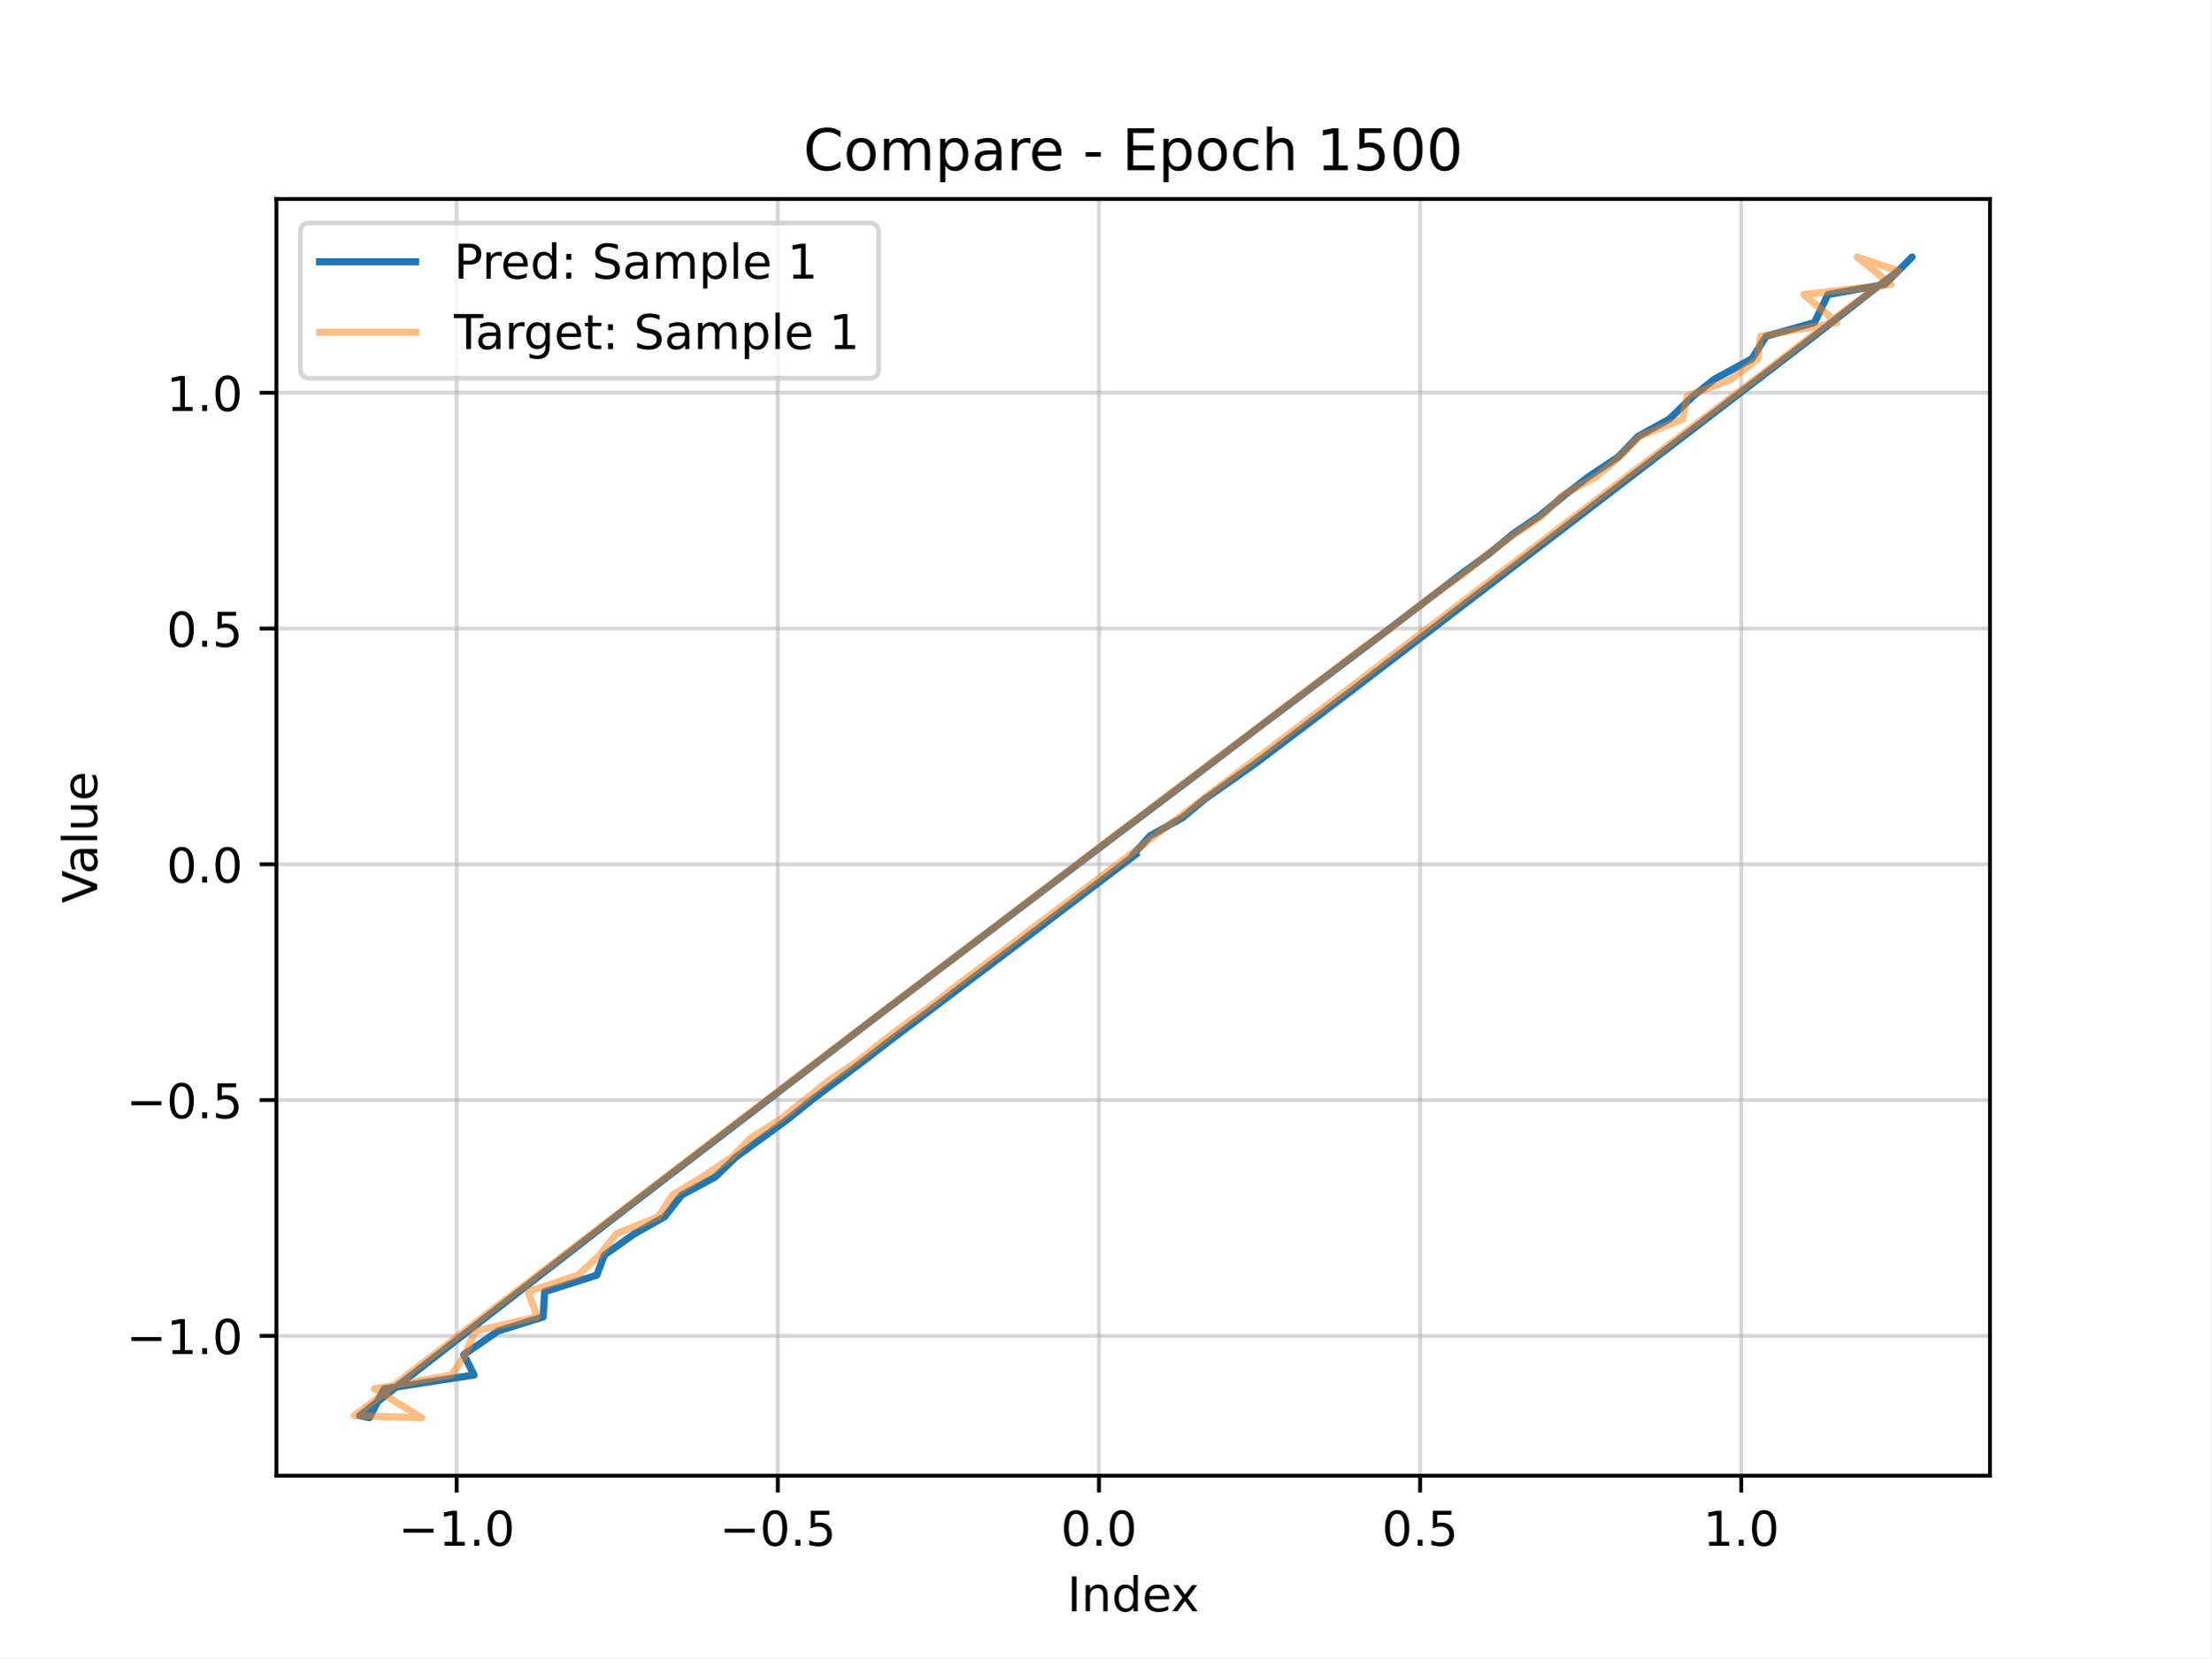
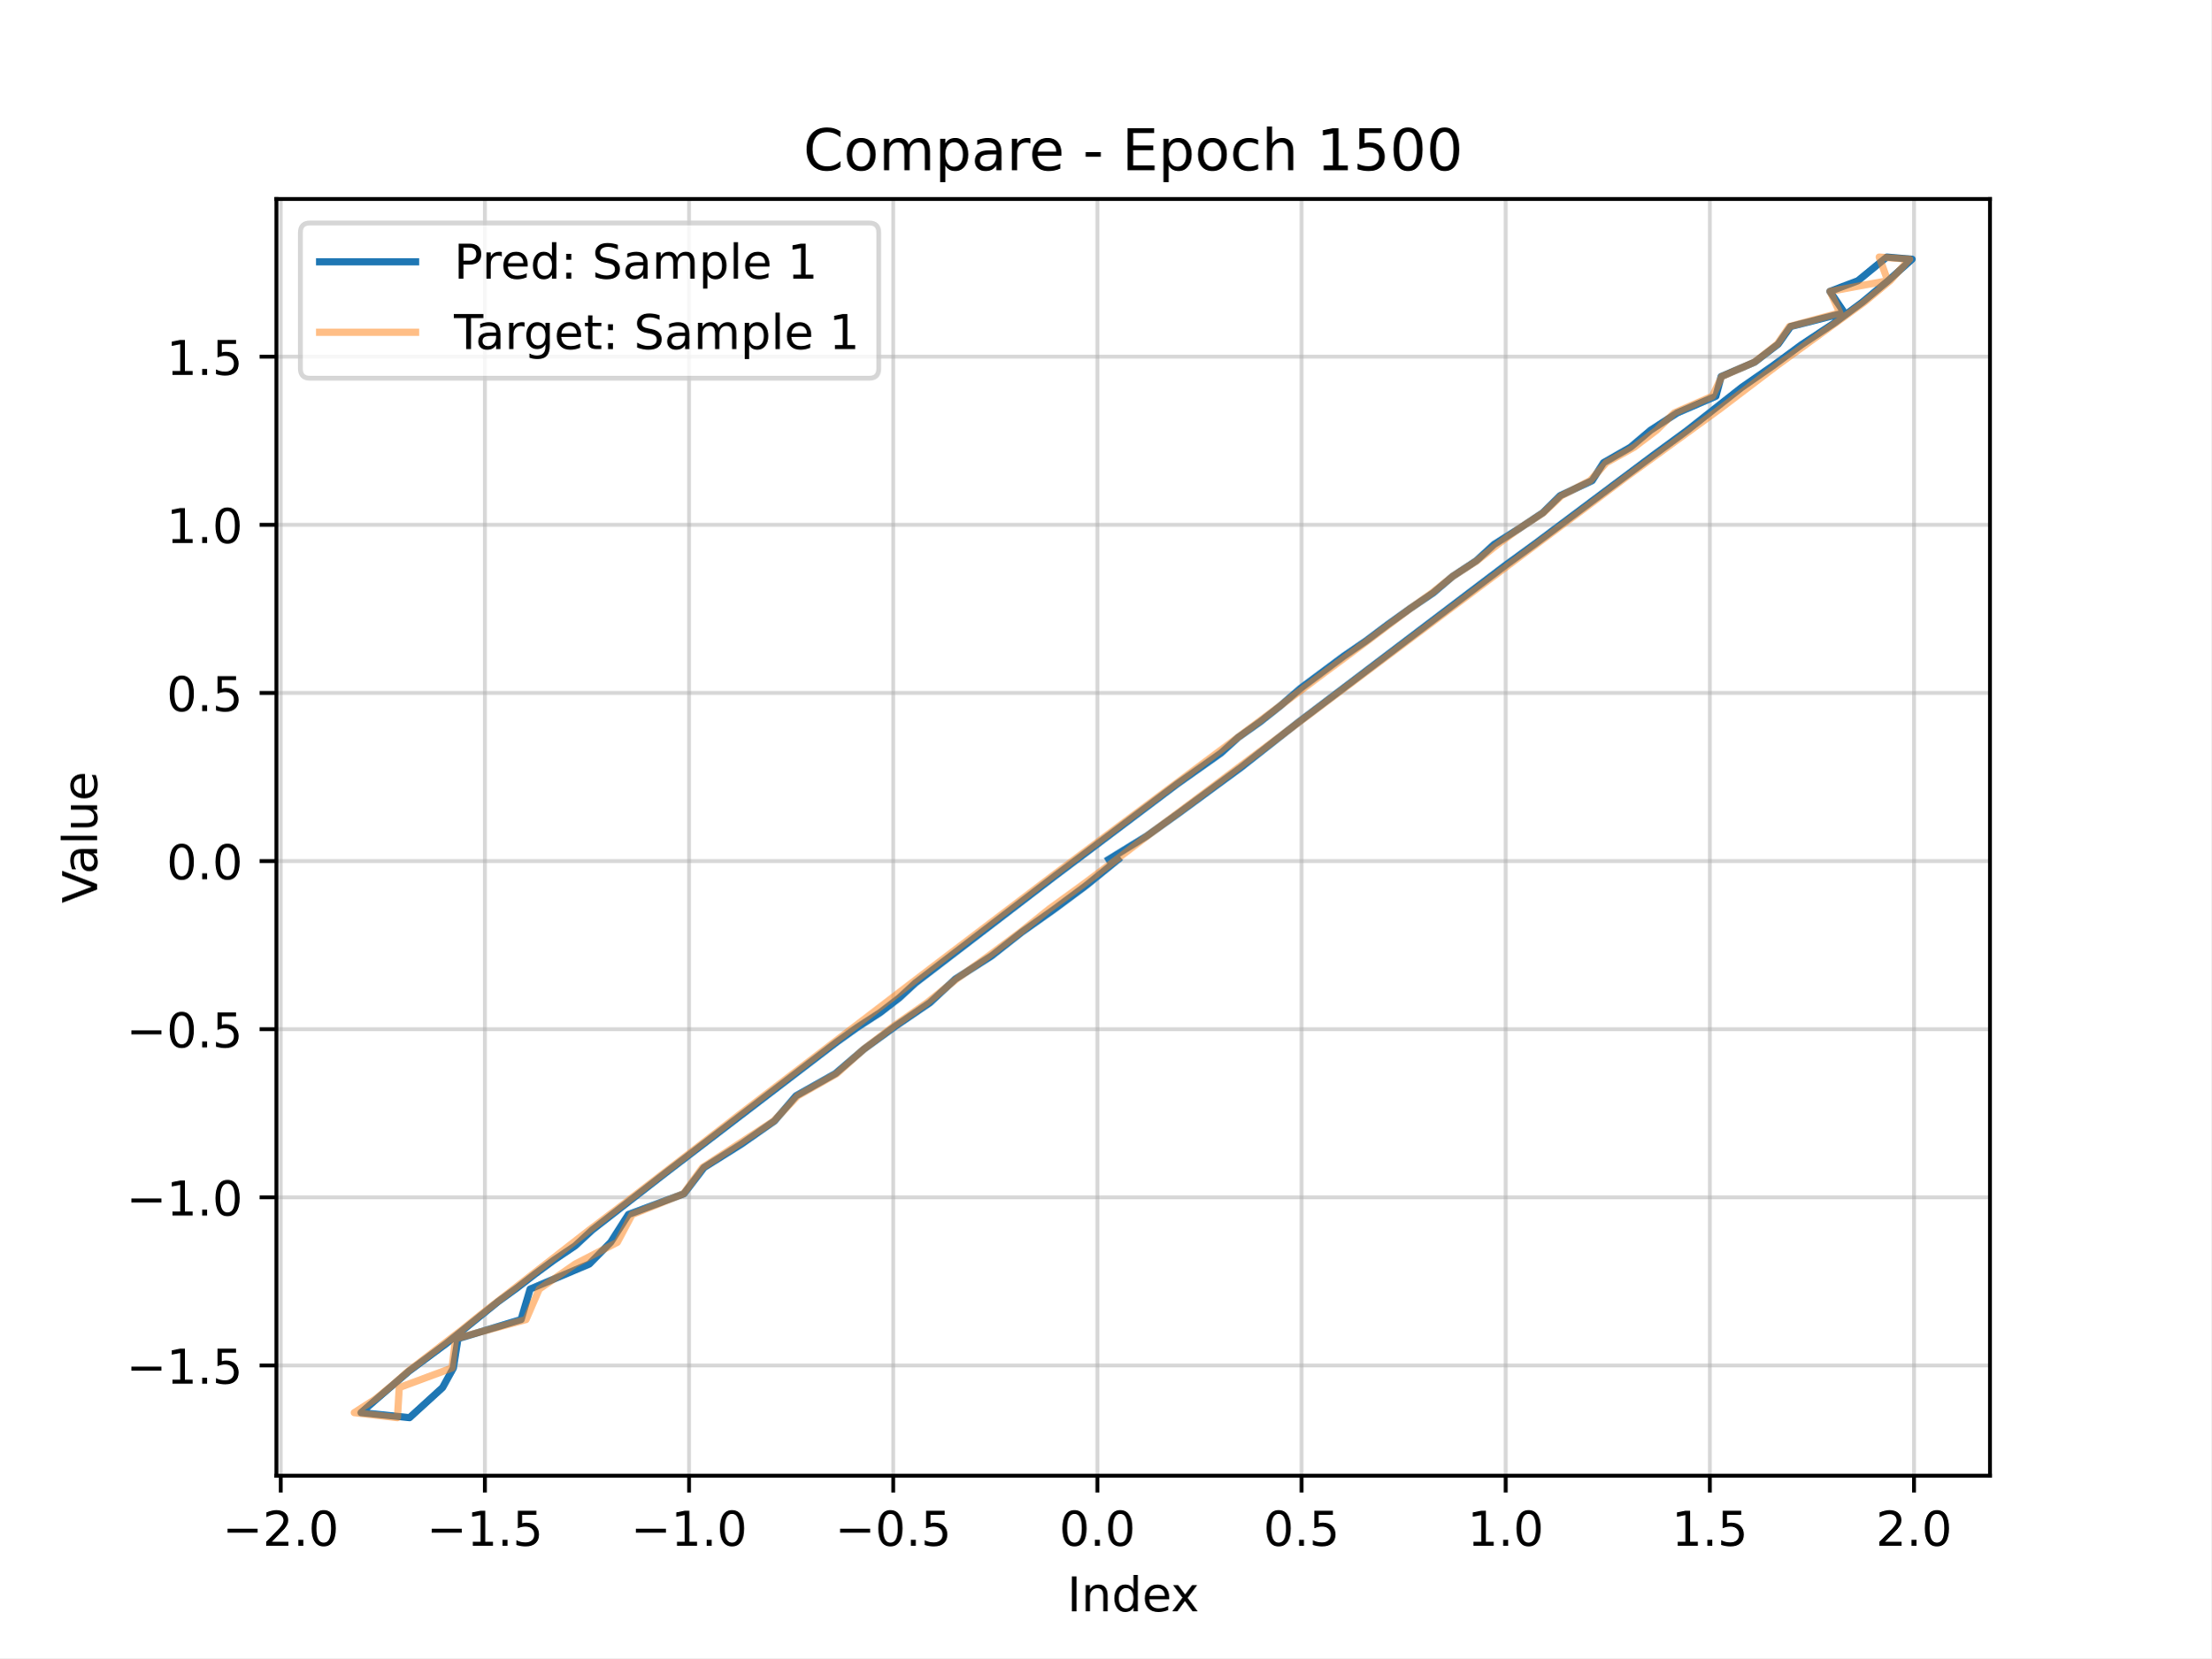
<svg xmlns="http://www.w3.org/2000/svg" xmlns:xlink="http://www.w3.org/1999/xlink" width="460.8pt" height="345.6pt" viewBox="0 0 460.8 345.6" version="1.1">
  <defs>
    <style type="text/css">*{stroke-linejoin: round; stroke-linecap: butt}</style>
  </defs>
  <g id="figure_1">
    <g id="patch_1">
      <path d="M 0 345.6  L 460.8 345.6  L 460.8 0  L 0 0  z " style="fill: #ffffff" />
    </g>
    <g id="axes_1">
      <g id="patch_2">
        <path d="M 57.6 307.584  L 414.72 307.584  L 414.72 41.472  L 57.6 41.472  z " style="fill: #ffffff" />
      </g>
      <g id="matplotlib.axis_1">
        <g id="xtick_1">
          <g id="line2d_1">
-             <path d="M 95.166 307.584  L 95.166 41.472  " clip-path="url(#pafe7de37e7)" style="fill: none; stroke: #b0b0b0; stroke-opacity: 0.5; stroke-width: 0.8; stroke-linecap: square" />
+             <path d="M 58.502 307.584  L 58.502 41.472  " clip-path="url(#pd6f62eb463)" style="fill: none; stroke: #b0b0b0; stroke-opacity: 0.5; stroke-width: 0.8; stroke-linecap: square" />
          </g>
          <g id="line2d_2">
            <defs>
-               <path id="mffdf7a0cff" d="M 0 0  L 0 3.5  " style="stroke: #000000; stroke-width: 0.8" />
-             </defs>
-             <g>
-               <use xlink:href="#mffdf7a0cff" x="95.166" y="307.584" style="stroke: #000000; stroke-width: 0.8" />
+               <path id="m71c38bc1ce" d="M 0 0  L 0 3.5  " style="stroke: #000000; stroke-width: 0.8" />
+             </defs>
+             <g>
+               <use xlink:href="#m71c38bc1ce" x="58.502" y="307.584" style="stroke: #000000; stroke-width: 0.8" />
            </g>
          </g>
          <g id="text_1">
-             <g transform="translate(83.02482 322.1824) scale(0.1 -0.1)">
+             <g transform="translate(46.36015 322.1824) scale(0.1 -0.1)">
              <defs>
                <path id="DejaVuSans-2212" d="M 678 2272  L 4684 2272  L 4684 1741  L 678 1741  L 678 2272  z " transform="scale(0.015625)" />
-                 <path id="DejaVuSans-31" d="M 794 531  L 1825 531  L 1825 4091  L 703 3866  L 703 4441  L 1819 4666  L 2450 4666  L 2450 531  L 3481 531  L 3481 0  L 794 0  L 794 531  z " transform="scale(0.015625)" />
+                 <path id="DejaVuSans-32" d="M 1228 531  L 3431 531  L 3431 0  L 469 0  L 469 531  Q 828 903 1448 1529  Q 2069 2156 2228 2338  Q 2531 2678 2651 2914  Q 2772 3150 2772 3378  Q 2772 3750 2511 3984  Q 2250 4219 1831 4219  Q 1534 4219 1204 4116  Q 875 4013 500 3803  L 500 4441  Q 881 4594 1212 4672  Q 1544 4750 1819 4750  Q 2544 4750 2975 4387  Q 3406 4025 3406 3419  Q 3406 3131 3298 2873  Q 3191 2616 2906 2266  Q 2828 2175 2409 1742  Q 1991 1309 1228 531  z " transform="scale(0.015625)" />
                <path id="DejaVuSans-2e" d="M 684 794  L 1344 794  L 1344 0  L 684 0  L 684 794  z " transform="scale(0.015625)" />
                <path id="DejaVuSans-30" d="M 2034 4250  Q 1547 4250 1301 3770  Q 1056 3291 1056 2328  Q 1056 1369 1301 889  Q 1547 409 2034 409  Q 2525 409 2770 889  Q 3016 1369 3016 2328  Q 3016 3291 2770 3770  Q 2525 4250 2034 4250  z M 2034 4750  Q 2819 4750 3233 4129  Q 3647 3509 3647 2328  Q 3647 1150 3233 529  Q 2819 -91 2034 -91  Q 1250 -91 836 529  Q 422 1150 422 2328  Q 422 3509 836 4129  Q 1250 4750 2034 4750  z " transform="scale(0.015625)" />
              </defs>
              <use xlink:href="#DejaVuSans-2212" />
-               <use xlink:href="#DejaVuSans-31" transform="translate(83.78906 0)" />
+               <use xlink:href="#DejaVuSans-32" transform="translate(83.78906 0)" />
              <use xlink:href="#DejaVuSans-2e" transform="translate(147.4121 0)" />
              <use xlink:href="#DejaVuSans-30" transform="translate(179.1992 0)" />
            </g>
          </g>
        </g>
        <g id="xtick_2">
          <g id="line2d_3">
-             <path d="M 162.097 307.584  L 162.097 41.472  " clip-path="url(#pafe7de37e7)" style="fill: none; stroke: #b0b0b0; stroke-opacity: 0.5; stroke-width: 0.8; stroke-linecap: square" />
+             <path d="M 101.051 307.584  L 101.051 41.472  " clip-path="url(#pd6f62eb463)" style="fill: none; stroke: #b0b0b0; stroke-opacity: 0.5; stroke-width: 0.8; stroke-linecap: square" />
          </g>
          <g id="line2d_4">
            <g>
-               <use xlink:href="#mffdf7a0cff" x="162.097" y="307.584" style="stroke: #000000; stroke-width: 0.8" />
+               <use xlink:href="#m71c38bc1ce" x="101.051" y="307.584" style="stroke: #000000; stroke-width: 0.8" />
            </g>
          </g>
          <g id="text_2">
-             <g transform="translate(149.9552 322.1824) scale(0.1 -0.1)">
+             <g transform="translate(88.90918 322.1824) scale(0.1 -0.1)">
              <defs>
+                 <path id="DejaVuSans-31" d="M 794 531  L 1825 531  L 1825 4091  L 703 3866  L 703 4441  L 1819 4666  L 2450 4666  L 2450 531  L 3481 531  L 3481 0  L 794 0  L 794 531  z " transform="scale(0.015625)" />
                <path id="DejaVuSans-35" d="M 691 4666  L 3169 4666  L 3169 4134  L 1269 4134  L 1269 2991  Q 1406 3038 1543 3061  Q 1681 3084 1819 3084  Q 2600 3084 3056 2656  Q 3513 2228 3513 1497  Q 3513 744 3044 326  Q 2575 -91 1722 -91  Q 1428 -91 1123 -41  Q 819 9 494 109  L 494 744  Q 775 591 1075 516  Q 1375 441 1709 441  Q 2250 441 2565 725  Q 2881 1009 2881 1497  Q 2881 1984 2565 2268  Q 2250 2553 1709 2553  Q 1456 2553 1204 2497  Q 953 2441 691 2322  L 691 4666  z " transform="scale(0.015625)" />
              </defs>
              <use xlink:href="#DejaVuSans-2212" />
-               <use xlink:href="#DejaVuSans-30" transform="translate(83.78906 0)" />
+               <use xlink:href="#DejaVuSans-31" transform="translate(83.78906 0)" />
              <use xlink:href="#DejaVuSans-2e" transform="translate(147.4121 0)" />
              <use xlink:href="#DejaVuSans-35" transform="translate(179.1992 0)" />
            </g>
          </g>
        </g>
        <g id="xtick_3">
          <g id="line2d_5">
-             <path d="M 229.027 307.584  L 229.027 41.472  " clip-path="url(#pafe7de37e7)" style="fill: none; stroke: #b0b0b0; stroke-opacity: 0.5; stroke-width: 0.8; stroke-linecap: square" />
+             <path d="M 143.6 307.584  L 143.6 41.472  " clip-path="url(#pd6f62eb463)" style="fill: none; stroke: #b0b0b0; stroke-opacity: 0.5; stroke-width: 0.8; stroke-linecap: square" />
          </g>
          <g id="line2d_6">
            <g>
-               <use xlink:href="#mffdf7a0cff" x="229.027" y="307.584" style="stroke: #000000; stroke-width: 0.8" />
+               <use xlink:href="#m71c38bc1ce" x="143.6" y="307.584" style="stroke: #000000; stroke-width: 0.8" />
            </g>
          </g>
          <g id="text_3">
-             <g transform="translate(221.0754 322.1824) scale(0.1 -0.1)">
-               <use xlink:href="#DejaVuSans-30" />
-               <use xlink:href="#DejaVuSans-2e" transform="translate(63.62305 0)" />
-               <use xlink:href="#DejaVuSans-30" transform="translate(95.41016 0)" />
+             <g transform="translate(131.4582 322.1824) scale(0.1 -0.1)">
+               <use xlink:href="#DejaVuSans-2212" />
+               <use xlink:href="#DejaVuSans-31" transform="translate(83.78906 0)" />
+               <use xlink:href="#DejaVuSans-2e" transform="translate(147.4121 0)" />
+               <use xlink:href="#DejaVuSans-30" transform="translate(179.1992 0)" />
            </g>
          </g>
        </g>
        <g id="xtick_4">
          <g id="line2d_7">
-             <path d="M 295.957 307.584  L 295.957 41.472  " clip-path="url(#pafe7de37e7)" style="fill: none; stroke: #b0b0b0; stroke-opacity: 0.5; stroke-width: 0.8; stroke-linecap: square" />
+             <path d="M 186.149 307.584  L 186.149 41.472  " clip-path="url(#pd6f62eb463)" style="fill: none; stroke: #b0b0b0; stroke-opacity: 0.5; stroke-width: 0.8; stroke-linecap: square" />
          </g>
          <g id="line2d_8">
            <g>
-               <use xlink:href="#mffdf7a0cff" x="295.957" y="307.584" style="stroke: #000000; stroke-width: 0.8" />
+               <use xlink:href="#m71c38bc1ce" x="186.149" y="307.584" style="stroke: #000000; stroke-width: 0.8" />
            </g>
          </g>
          <g id="text_4">
-             <g transform="translate(288.0058 322.1824) scale(0.1 -0.1)">
-               <use xlink:href="#DejaVuSans-30" />
-               <use xlink:href="#DejaVuSans-2e" transform="translate(63.62305 0)" />
-               <use xlink:href="#DejaVuSans-35" transform="translate(95.41016 0)" />
+             <g transform="translate(174.0072 322.1824) scale(0.1 -0.1)">
+               <use xlink:href="#DejaVuSans-2212" />
+               <use xlink:href="#DejaVuSans-30" transform="translate(83.78906 0)" />
+               <use xlink:href="#DejaVuSans-2e" transform="translate(147.4121 0)" />
+               <use xlink:href="#DejaVuSans-35" transform="translate(179.1992 0)" />
            </g>
          </g>
        </g>
        <g id="xtick_5">
          <g id="line2d_9">
-             <path d="M 362.888 307.584  L 362.888 41.472  " clip-path="url(#pafe7de37e7)" style="fill: none; stroke: #b0b0b0; stroke-opacity: 0.5; stroke-width: 0.8; stroke-linecap: square" />
+             <path d="M 228.698 307.584  L 228.698 41.472  " clip-path="url(#pd6f62eb463)" style="fill: none; stroke: #b0b0b0; stroke-opacity: 0.5; stroke-width: 0.8; stroke-linecap: square" />
          </g>
          <g id="line2d_10">
            <g>
-               <use xlink:href="#mffdf7a0cff" x="362.888" y="307.584" style="stroke: #000000; stroke-width: 0.8" />
+               <use xlink:href="#m71c38bc1ce" x="228.698" y="307.584" style="stroke: #000000; stroke-width: 0.8" />
            </g>
          </g>
          <g id="text_5">
-             <g transform="translate(354.9362 322.1824) scale(0.1 -0.1)">
+             <g transform="translate(220.7461 322.1824) scale(0.1 -0.1)">
+               <use xlink:href="#DejaVuSans-30" />
+               <use xlink:href="#DejaVuSans-2e" transform="translate(63.62305 0)" />
+               <use xlink:href="#DejaVuSans-30" transform="translate(95.41016 0)" />
+             </g>
+           </g>
+         </g>
+         <g id="xtick_6">
+           <g id="line2d_11">
+             <path d="M 271.247 307.584  L 271.247 41.472  " clip-path="url(#pd6f62eb463)" style="fill: none; stroke: #b0b0b0; stroke-opacity: 0.5; stroke-width: 0.8; stroke-linecap: square" />
+           </g>
+           <g id="line2d_12">
+             <g>
+               <use xlink:href="#m71c38bc1ce" x="271.247" y="307.584" style="stroke: #000000; stroke-width: 0.8" />
+             </g>
+           </g>
+           <g id="text_6">
+             <g transform="translate(263.2951 322.1824) scale(0.1 -0.1)">
+               <use xlink:href="#DejaVuSans-30" />
+               <use xlink:href="#DejaVuSans-2e" transform="translate(63.62305 0)" />
+               <use xlink:href="#DejaVuSans-35" transform="translate(95.41016 0)" />
+             </g>
+           </g>
+         </g>
+         <g id="xtick_7">
+           <g id="line2d_13">
+             <path d="M 313.796 307.584  L 313.796 41.472  " clip-path="url(#pd6f62eb463)" style="fill: none; stroke: #b0b0b0; stroke-opacity: 0.5; stroke-width: 0.8; stroke-linecap: square" />
+           </g>
+           <g id="line2d_14">
+             <g>
+               <use xlink:href="#m71c38bc1ce" x="313.796" y="307.584" style="stroke: #000000; stroke-width: 0.8" />
+             </g>
+           </g>
+           <g id="text_7">
+             <g transform="translate(305.8442 322.1824) scale(0.1 -0.1)">
              <use xlink:href="#DejaVuSans-31" />
              <use xlink:href="#DejaVuSans-2e" transform="translate(63.62305 0)" />
              <use xlink:href="#DejaVuSans-30" transform="translate(95.41016 0)" />
            </g>
          </g>
        </g>
-         <g id="text_6">
+         <g id="xtick_8">
+           <g id="line2d_15">
+             <path d="M 356.345 307.584  L 356.345 41.472  " clip-path="url(#pd6f62eb463)" style="fill: none; stroke: #b0b0b0; stroke-opacity: 0.5; stroke-width: 0.8; stroke-linecap: square" />
+           </g>
+           <g id="line2d_16">
+             <g>
+               <use xlink:href="#m71c38bc1ce" x="356.345" y="307.584" style="stroke: #000000; stroke-width: 0.8" />
+             </g>
+           </g>
+           <g id="text_8">
+             <g transform="translate(348.3932 322.1824) scale(0.1 -0.1)">
+               <use xlink:href="#DejaVuSans-31" />
+               <use xlink:href="#DejaVuSans-2e" transform="translate(63.62305 0)" />
+               <use xlink:href="#DejaVuSans-35" transform="translate(95.41016 0)" />
+             </g>
+           </g>
+         </g>
+         <g id="xtick_9">
+           <g id="line2d_17">
+             <path d="M 398.894 307.584  L 398.894 41.472  " clip-path="url(#pd6f62eb463)" style="fill: none; stroke: #b0b0b0; stroke-opacity: 0.5; stroke-width: 0.8; stroke-linecap: square" />
+           </g>
+           <g id="line2d_18">
+             <g>
+               <use xlink:href="#m71c38bc1ce" x="398.894" y="307.584" style="stroke: #000000; stroke-width: 0.8" />
+             </g>
+           </g>
+           <g id="text_9">
+             <g transform="translate(390.9422 322.1824) scale(0.1 -0.1)">
+               <use xlink:href="#DejaVuSans-32" />
+               <use xlink:href="#DejaVuSans-2e" transform="translate(63.62305 0)" />
+               <use xlink:href="#DejaVuSans-30" transform="translate(95.41016 0)" />
+             </g>
+           </g>
+         </g>
+         <g id="text_10">
          <g transform="translate(222.3936 335.8606) scale(0.1 -0.1)">
            <defs>
              <path id="DejaVuSans-49" d="M 628 4666  L 1259 4666  L 1259 0  L 628 0  L 628 4666  z " transform="scale(0.015625)" />
              <path id="DejaVuSans-6e" d="M 3513 2113  L 3513 0  L 2938 0  L 2938 2094  Q 2938 2591 2744 2837  Q 2550 3084 2163 3084  Q 1697 3084 1428 2787  Q 1159 2491 1159 1978  L 1159 0  L 581 0  L 581 3500  L 1159 3500  L 1159 2956  Q 1366 3272 1645 3428  Q 1925 3584 2291 3584  Q 2894 3584 3203 3211  Q 3513 2838 3513 2113  z " transform="scale(0.015625)" />
              <path id="DejaVuSans-64" d="M 2906 2969  L 2906 4863  L 3481 4863  L 3481 0  L 2906 0  L 2906 525  Q 2725 213 2448 61  Q 2172 -91 1784 -91  Q 1150 -91 751 415  Q 353 922 353 1747  Q 353 2572 751 3078  Q 1150 3584 1784 3584  Q 2172 3584 2448 3432  Q 2725 3281 2906 2969  z M 947 1747  Q 947 1113 1208 752  Q 1469 391 1925 391  Q 2381 391 2643 752  Q 2906 1113 2906 1747  Q 2906 2381 2643 2742  Q 2381 3103 1925 3103  Q 1469 3103 1208 2742  Q 947 2381 947 1747  z " transform="scale(0.015625)" />
              <path id="DejaVuSans-65" d="M 3597 1894  L 3597 1613  L 953 1613  Q 991 1019 1311 708  Q 1631 397 2203 397  Q 2534 397 2845 478  Q 3156 559 3463 722  L 3463 178  Q 3153 47 2828 -22  Q 2503 -91 2169 -91  Q 1331 -91 842 396  Q 353 884 353 1716  Q 353 2575 817 3079  Q 1281 3584 2069 3584  Q 2775 3584 3186 3129  Q 3597 2675 3597 1894  z M 3022 2063  Q 3016 2534 2758 2815  Q 2500 3097 2075 3097  Q 1594 3097 1305 2825  Q 1016 2553 972 2059  L 3022 2063  z " transform="scale(0.015625)" />
              <path id="DejaVuSans-78" d="M 3513 3500  L 2247 1797  L 3578 0  L 2900 0  L 1881 1375  L 863 0  L 184 0  L 1544 1831  L 300 3500  L 978 3500  L 1906 2253  L 2834 3500  L 3513 3500  z " transform="scale(0.015625)" />
            </defs>
            <use xlink:href="#DejaVuSans-49" />
            <use xlink:href="#DejaVuSans-6e" transform="translate(29.49219 0)" />
            <use xlink:href="#DejaVuSans-64" transform="translate(92.87109 0)" />
            <use xlink:href="#DejaVuSans-65" transform="translate(156.3477 0)" />
            <use xlink:href="#DejaVuSans-78" transform="translate(216.1211 0)" />
          </g>
        </g>
      </g>
      <g id="matplotlib.axis_2">
        <g id="ytick_1">
-           <g id="line2d_11">
-             <path d="M 57.6 278.435  L 414.72 278.435  " clip-path="url(#pafe7de37e7)" style="fill: none; stroke: #b0b0b0; stroke-opacity: 0.5; stroke-width: 0.8; stroke-linecap: square" />
-           </g>
-           <g id="line2d_12">
-             <defs>
-               <path id="m933a0c554f" d="M 0 0  L -3.5 0  " style="stroke: #000000; stroke-width: 0.8" />
-             </defs>
-             <g>
-               <use xlink:href="#m933a0c554f" x="57.6" y="278.435" style="stroke: #000000; stroke-width: 0.8" />
-             </g>
-           </g>
-           <g id="text_7">
-             <g transform="translate(26.31719 282.2339) scale(0.1 -0.1)">
+           <g id="line2d_19">
+             <path d="M 57.6 284.604  L 414.72 284.604  " clip-path="url(#pd6f62eb463)" style="fill: none; stroke: #b0b0b0; stroke-opacity: 0.5; stroke-width: 0.8; stroke-linecap: square" />
+           </g>
+           <g id="line2d_20">
+             <defs>
+               <path id="m031495ca4c" d="M 0 0  L -3.5 0  " style="stroke: #000000; stroke-width: 0.8" />
+             </defs>
+             <g>
+               <use xlink:href="#m031495ca4c" x="57.6" y="284.604" style="stroke: #000000; stroke-width: 0.8" />
+             </g>
+           </g>
+           <g id="text_11">
+             <g transform="translate(26.31719 288.4031) scale(0.1 -0.1)">
              <use xlink:href="#DejaVuSans-2212" />
              <use xlink:href="#DejaVuSans-31" transform="translate(83.78906 0)" />
              <use xlink:href="#DejaVuSans-2e" transform="translate(147.4121 0)" />
+               <use xlink:href="#DejaVuSans-35" transform="translate(179.1992 0)" />
+             </g>
+           </g>
+         </g>
+         <g id="ytick_2">
+           <g id="line2d_21">
+             <path d="M 57.6 249.56  L 414.72 249.56  " clip-path="url(#pd6f62eb463)" style="fill: none; stroke: #b0b0b0; stroke-opacity: 0.5; stroke-width: 0.8; stroke-linecap: square" />
+           </g>
+           <g id="line2d_22">
+             <g>
+               <use xlink:href="#m031495ca4c" x="57.6" y="249.56" style="stroke: #000000; stroke-width: 0.8" />
+             </g>
+           </g>
+           <g id="text_12">
+             <g transform="translate(26.31719 253.3591) scale(0.1 -0.1)">
+               <use xlink:href="#DejaVuSans-2212" />
+               <use xlink:href="#DejaVuSans-31" transform="translate(83.78906 0)" />
+               <use xlink:href="#DejaVuSans-2e" transform="translate(147.4121 0)" />
              <use xlink:href="#DejaVuSans-30" transform="translate(179.1992 0)" />
            </g>
          </g>
        </g>
-         <g id="ytick_2">
-           <g id="line2d_13">
-             <path d="M 57.6 229.29  L 414.72 229.29  " clip-path="url(#pafe7de37e7)" style="fill: none; stroke: #b0b0b0; stroke-opacity: 0.5; stroke-width: 0.8; stroke-linecap: square" />
-           </g>
-           <g id="line2d_14">
-             <g>
-               <use xlink:href="#m933a0c554f" x="57.6" y="229.29" style="stroke: #000000; stroke-width: 0.8" />
-             </g>
-           </g>
-           <g id="text_8">
-             <g transform="translate(26.31719 233.0888) scale(0.1 -0.1)">
+         <g id="ytick_3">
+           <g id="line2d_23">
+             <path d="M 57.6 214.516  L 414.72 214.516  " clip-path="url(#pd6f62eb463)" style="fill: none; stroke: #b0b0b0; stroke-opacity: 0.5; stroke-width: 0.8; stroke-linecap: square" />
+           </g>
+           <g id="line2d_24">
+             <g>
+               <use xlink:href="#m031495ca4c" x="57.6" y="214.516" style="stroke: #000000; stroke-width: 0.8" />
+             </g>
+           </g>
+           <g id="text_13">
+             <g transform="translate(26.31719 218.3152) scale(0.1 -0.1)">
              <use xlink:href="#DejaVuSans-2212" />
              <use xlink:href="#DejaVuSans-30" transform="translate(83.78906 0)" />
              <use xlink:href="#DejaVuSans-2e" transform="translate(147.4121 0)" />
              <use xlink:href="#DejaVuSans-35" transform="translate(179.1992 0)" />
            </g>
          </g>
        </g>
-         <g id="ytick_3">
-           <g id="line2d_15">
-             <path d="M 57.6 180.145  L 414.72 180.145  " clip-path="url(#pafe7de37e7)" style="fill: none; stroke: #b0b0b0; stroke-opacity: 0.5; stroke-width: 0.8; stroke-linecap: square" />
-           </g>
-           <g id="line2d_16">
-             <g>
-               <use xlink:href="#m933a0c554f" x="57.6" y="180.145" style="stroke: #000000; stroke-width: 0.8" />
-             </g>
-           </g>
-           <g id="text_9">
-             <g transform="translate(34.69687 183.9438) scale(0.1 -0.1)">
+         <g id="ytick_4">
+           <g id="line2d_25">
+             <path d="M 57.6 179.472  L 414.72 179.472  " clip-path="url(#pd6f62eb463)" style="fill: none; stroke: #b0b0b0; stroke-opacity: 0.5; stroke-width: 0.8; stroke-linecap: square" />
+           </g>
+           <g id="line2d_26">
+             <g>
+               <use xlink:href="#m031495ca4c" x="57.6" y="179.472" style="stroke: #000000; stroke-width: 0.8" />
+             </g>
+           </g>
+           <g id="text_14">
+             <g transform="translate(34.69687 183.2712) scale(0.1 -0.1)">
              <use xlink:href="#DejaVuSans-30" />
              <use xlink:href="#DejaVuSans-2e" transform="translate(63.62305 0)" />
              <use xlink:href="#DejaVuSans-30" transform="translate(95.41016 0)" />
            </g>
          </g>
        </g>
-         <g id="ytick_4">
-           <g id="line2d_17">
-             <path d="M 57.6 130.999  L 414.72 130.999  " clip-path="url(#pafe7de37e7)" style="fill: none; stroke: #b0b0b0; stroke-opacity: 0.5; stroke-width: 0.8; stroke-linecap: square" />
-           </g>
-           <g id="line2d_18">
-             <g>
-               <use xlink:href="#m933a0c554f" x="57.6" y="130.999" style="stroke: #000000; stroke-width: 0.8" />
-             </g>
-           </g>
-           <g id="text_10">
-             <g transform="translate(34.69687 134.7987) scale(0.1 -0.1)">
+         <g id="ytick_5">
+           <g id="line2d_27">
+             <path d="M 57.6 144.428  L 414.72 144.428  " clip-path="url(#pd6f62eb463)" style="fill: none; stroke: #b0b0b0; stroke-opacity: 0.5; stroke-width: 0.8; stroke-linecap: square" />
+           </g>
+           <g id="line2d_28">
+             <g>
+               <use xlink:href="#m031495ca4c" x="57.6" y="144.428" style="stroke: #000000; stroke-width: 0.8" />
+             </g>
+           </g>
+           <g id="text_15">
+             <g transform="translate(34.69687 148.2273) scale(0.1 -0.1)">
              <use xlink:href="#DejaVuSans-30" />
              <use xlink:href="#DejaVuSans-2e" transform="translate(63.62305 0)" />
              <use xlink:href="#DejaVuSans-35" transform="translate(95.41016 0)" />
            </g>
          </g>
        </g>
-         <g id="ytick_5">
-           <g id="line2d_19">
-             <path d="M 57.6 81.854  L 414.72 81.854  " clip-path="url(#pafe7de37e7)" style="fill: none; stroke: #b0b0b0; stroke-opacity: 0.5; stroke-width: 0.8; stroke-linecap: square" />
-           </g>
-           <g id="line2d_20">
-             <g>
-               <use xlink:href="#m933a0c554f" x="57.6" y="81.854" style="stroke: #000000; stroke-width: 0.8" />
-             </g>
-           </g>
-           <g id="text_11">
-             <g transform="translate(34.69687 85.65366) scale(0.1 -0.1)">
+         <g id="ytick_6">
+           <g id="line2d_29">
+             <path d="M 57.6 109.384  L 414.72 109.384  " clip-path="url(#pd6f62eb463)" style="fill: none; stroke: #b0b0b0; stroke-opacity: 0.5; stroke-width: 0.8; stroke-linecap: square" />
+           </g>
+           <g id="line2d_30">
+             <g>
+               <use xlink:href="#m031495ca4c" x="57.6" y="109.384" style="stroke: #000000; stroke-width: 0.8" />
+             </g>
+           </g>
+           <g id="text_16">
+             <g transform="translate(34.69687 113.1833) scale(0.1 -0.1)">
              <use xlink:href="#DejaVuSans-31" />
              <use xlink:href="#DejaVuSans-2e" transform="translate(63.62305 0)" />
              <use xlink:href="#DejaVuSans-30" transform="translate(95.41016 0)" />
            </g>
          </g>
        </g>
-         <g id="text_12">
+         <g id="ytick_7">
+           <g id="line2d_31">
+             <path d="M 57.6 74.34  L 414.72 74.34  " clip-path="url(#pd6f62eb463)" style="fill: none; stroke: #b0b0b0; stroke-opacity: 0.5; stroke-width: 0.8; stroke-linecap: square" />
+           </g>
+           <g id="line2d_32">
+             <g>
+               <use xlink:href="#m031495ca4c" x="57.6" y="74.34" style="stroke: #000000; stroke-width: 0.8" />
+             </g>
+           </g>
+           <g id="text_17">
+             <g transform="translate(34.69687 78.13939) scale(0.1 -0.1)">
+               <use xlink:href="#DejaVuSans-31" />
+               <use xlink:href="#DejaVuSans-2e" transform="translate(63.62305 0)" />
+               <use xlink:href="#DejaVuSans-35" transform="translate(95.41016 0)" />
+             </g>
+           </g>
+         </g>
+         <g id="text_18">
          <g transform="translate(20.2375 188.2593) rotate(-90) scale(0.1 -0.1)">
            <defs>
              <path id="DejaVuSans-56" d="M 1831 0  L 50 4666  L 709 4666  L 2188 738  L 3669 4666  L 4325 4666  L 2547 0  L 1831 0  z " transform="scale(0.015625)" />
              <path id="DejaVuSans-61" d="M 2194 1759  Q 1497 1759 1228 1600  Q 959 1441 959 1056  Q 959 750 1161 570  Q 1363 391 1709 391  Q 2188 391 2477 730  Q 2766 1069 2766 1631  L 2766 1759  L 2194 1759  z M 3341 1997  L 3341 0  L 2766 0  L 2766 531  Q 2569 213 2275 61  Q 1981 -91 1556 -91  Q 1019 -91 701 211  Q 384 513 384 1019  Q 384 1609 779 1909  Q 1175 2209 1959 2209  L 2766 2209  L 2766 2266  Q 2766 2663 2505 2880  Q 2244 3097 1772 3097  Q 1472 3097 1187 3025  Q 903 2953 641 2809  L 641 3341  Q 956 3463 1253 3523  Q 1550 3584 1831 3584  Q 2591 3584 2966 3190  Q 3341 2797 3341 1997  z " transform="scale(0.015625)" />
              <path id="DejaVuSans-6c" d="M 603 4863  L 1178 4863  L 1178 0  L 603 0  L 603 4863  z " transform="scale(0.015625)" />
              <path id="DejaVuSans-75" d="M 544 1381  L 544 3500  L 1119 3500  L 1119 1403  Q 1119 906 1312 657  Q 1506 409 1894 409  Q 2359 409 2629 706  Q 2900 1003 2900 1516  L 2900 3500  L 3475 3500  L 3475 0  L 2900 0  L 2900 538  Q 2691 219 2414 64  Q 2138 -91 1772 -91  Q 1169 -91 856 284  Q 544 659 544 1381  z M 1991 3584  L 1991 3584  z " transform="scale(0.015625)" />
            </defs>
            <use xlink:href="#DejaVuSans-56" />
            <use xlink:href="#DejaVuSans-61" transform="translate(60.6582 0)" />
            <use xlink:href="#DejaVuSans-6c" transform="translate(121.9375 0)" />
            <use xlink:href="#DejaVuSans-75" transform="translate(149.7207 0)" />
            <use xlink:href="#DejaVuSans-65" transform="translate(213.0996 0)" />
          </g>
        </g>
      </g>
-       <g id="line2d_21">
-         <path d="M 236.266 178.047  L 239.654 174.225  L 246.463 170.416  L 251.061 166.571  L 261.874 158.964  L 281.837 143.836  L 377.361 70.613  L 390.919 60.031  L 395.579 56.487  L 398.487 53.568  L 392.787 59.275  L 380.953 61.386  L 378.142 67.226  L 368.071 70.079  L 365.099 74.777  L 357.259 79.046  L 352.854 82.566  L 347.866 87.37  L 341.4 90.93  L 337.281 95.212  L 331.087 99.333  L 326.127 103.158  L 320.955 107.422  L 315.301 111.291  L 310.379 115.359  L 304.923 119.325  L 289.386 131.191  L 263.314 150.848  L 247.922 162.538  L 232.608 174.067  L 207.521 193.095  L 182.717 211.882  L 129.911 252.328  L 83.876 288.067  L 74.957 295.074  L 76.994 295.488  L 80.036 289.485  L 98.796 286.596  L 96.648 282.368  L 103.768 277.448  L 113.193 274.488  L 113.497 269.239  L 124.364 265.79  L 125.942 261.59  L 132.232 257.16  L 138.499 253.615  L 142.049 249.102  L 149.104 245.281  L 153.319 241.214  L 164.323 233.181  L 169.295 229.159  L 179.816 221.261  L 184.979 217.26  L 195.474 209.339  L 211.053 197.565  L 226.452 185.847  L 236.667 178.107  L 236.667 178.107  " clip-path="url(#pafe7de37e7)" style="fill: none; stroke: #1f77b4; stroke-width: 1.5; stroke-linecap: square" />
-       </g>
-       <g id="line2d_22">
-         <path d="M 235.625 178.047  L 245.6 170.416  L 280.654 143.836  L 310.057 121.411  L 329.391 106.701  L 338.925 99.423  L 367.451 77.773  L 386.074 63.522  L 390.957 60.031  L 395.708 56.487  L 387.053 53.568  L 394.073 59.275  L 375.935 61.386  L 382.806 67.226  L 366.92 70.079  L 366.296 74.777  L 360.78 79.046  L 351.626 82.566  L 350.627 87.37  L 341.752 90.93  L 337.528 95.212  L 332.656 99.333  L 325.706 103.158  L 321.488 107.422  L 315.766 111.291  L 310.123 115.359  L 305.413 119.325  L 299.73 123.286  L 294.503 127.222  L 289.464 131.191  L 283.848 135.112  L 273.534 143.012  L 268.193 146.965  L 263.229 150.848  L 247.664 162.538  L 237.441 170.252  L 153.393 234.108  L 87.577 284.507  L 78.537 291.555  L 73.833 295.074  L 87.881 295.488  L 78.01 289.485  L 94.108 286.596  L 96.914 282.368  L 99.039 277.448  L 111.96 274.488  L 110.079 269.239  L 120.435 265.79  L 124.971 261.59  L 128.461 257.16  L 137.221 253.615  L 140.136 249.102  L 146.436 245.281  L 152.492 241.214  L 156.604 237.099  L 162.784 233.181  L 172.778 225.173  L 178.643 221.261  L 183.645 217.26  L 188.864 213.324  L 194.432 209.339  L 199.338 205.414  L 209.827 197.565  L 214.921 193.618  L 225.32 185.847  L 235.546 178.107  L 235.546 178.107  " clip-path="url(#pafe7de37e7)" style="fill: none; stroke: #ff7f0e; stroke-opacity: 0.5; stroke-width: 1.5; stroke-linecap: square" />
+       <g id="line2d_33">
+         <path d="M 231.088 179.112  L 238.904 174.307  L 245.617 169.508  L 258.594 159.98  L 270.588 150.538  L 313.629 117.903  L 319.99 113.27  L 344.522 94.906  L 351.49 89.802  L 362.951 80.764  L 369.425 76.269  L 375.481 71.814  L 382.193 67.375  L 388.18 62.928  L 393.539 58.462  L 398.487 54.021  L 393.225 53.568  L 387.21 58.501  L 381.368 60.724  L 384.378 65.203  L 373.182 68.046  L 370.59 71.718  L 365.675 75.476  L 358.702 78.473  L 357.61 82.571  L 349.546 86.051  L 344.004 89.658  L 339.794 93.219  L 334.185 96.432  L 331.825 100.166  L 325.153 103.3  L 321.547 106.861  L 316.628 110.143  L 311.385 113.46  L 307.665 116.878  L 302.763 120.106  L 298.719 123.546  L 293.865 126.837  L 289.188 130.19  L 284.761 133.521  L 279.966 136.813  L 271.057 143.447  L 266.776 147.159  L 262.636 150.436  L 258.053 153.688  L 254.472 156.939  L 245.387 163.362  L 228.472 176.107  L 220.007 182.476  L 190.743 204.902  L 187.401 207.992  L 183.411 211.063  L 178.682 214.123  L 174.414 217.176  L 138.715 244.475  L 123.41 256.375  L 119.842 259.683  L 115.492 262.614  L 111.529 265.527  L 107.776 268.43  L 103.767 271.336  L 92.986 280.057  L 85.184 285.838  L 78.476 291.62  L 75.242 294.443  L 85.346 295.488  L 92.221 289.221  L 94.473 285.137  L 95.431 279.032  L 108.585 275.046  L 110.468 268.693  L 122.796 263.481  L 127.256 258.941  L 130.947 253.147  L 142.526 248.827  L 146.718 243.356  L 154.486 238.484  L 161.388 233.661  L 165.886 228.408  L 174.097 223.779  L 180.041 218.673  L 186.697 213.833  L 193.787 209.002  L 199.092 204.066  L 206.641 199.246  L 212.881 194.333  L 219.757 189.461  L 226.282 184.614  L 232.964 179.187  L 232.964 179.187  " clip-path="url(#pd6f62eb463)" style="fill: none; stroke: #1f77b4; stroke-width: 1.5; stroke-linecap: square" />
+       </g>
+       <g id="line2d_34">
+         <path d="M 232.712 179.112  L 238.995 174.307  L 251.756 164.739  L 301.812 127.191  L 314.217 117.903  L 332.78 104.039  L 338.872 99.454  L 358.355 85.282  L 370.21 76.269  L 388.58 62.928  L 393.95 58.462  L 397.966 54.021  L 391.634 53.568  L 393.411 58.501  L 381.391 60.724  L 383.441 65.203  L 372.931 68.046  L 370.406 71.718  L 365.614 75.476  L 358.834 78.473  L 356.897 82.571  L 348.944 86.051  L 345.227 89.658  L 340.534 93.219  L 334.756 96.432  L 331.421 100.166  L 325.431 103.3  L 321.646 106.861  L 316.626 110.143  L 312.114 113.46  L 307.794 116.878  L 302.778 120.106  L 298.492 123.546  L 293.897 126.837  L 285.051 133.521  L 276.09 140.156  L 219.446 182.476  L 194.54 201.401  L 154.011 232.392  L 146.205 238.451  L 138.385 244.475  L 130.627 250.457  L 122.82 256.375  L 99.883 274.251  L 96.286 277.163  L 85.025 285.838  L 81.729 288.742  L 78.229 291.62  L 73.833 294.443  L 82.813 295.488  L 83.196 289.221  L 94.197 285.137  L 94.931 279.032  L 109.61 275.046  L 112.366 268.693  L 119.86 263.481  L 128.647 258.941  L 131.719 253.147  L 142.434 248.827  L 146.407 243.356  L 161.247 233.661  L 166.228 228.408  L 174.359 223.779  L 180.02 218.673  L 186.318 213.833  L 193.219 209.002  L 199.333 204.066  L 206.028 199.246  L 212.601 194.333  L 218.674 189.461  L 225.355 184.614  L 232.612 179.187  L 232.612 179.187  " clip-path="url(#pd6f62eb463)" style="fill: none; stroke: #ff7f0e; stroke-opacity: 0.5; stroke-width: 1.5; stroke-linecap: square" />
      </g>
      <g id="patch_3">
        <path d="M 57.6 307.584  L 57.6 41.472  " style="fill: none; stroke: #000000; stroke-width: 0.8; stroke-linejoin: miter; stroke-linecap: square" />
      </g>
      <g id="patch_4">
        <path d="M 414.72 307.584  L 414.72 41.472  " style="fill: none; stroke: #000000; stroke-width: 0.8; stroke-linejoin: miter; stroke-linecap: square" />
      </g>
      <g id="patch_5">
        <path d="M 57.6 307.584  L 414.72 307.584  " style="fill: none; stroke: #000000; stroke-width: 0.8; stroke-linejoin: miter; stroke-linecap: square" />
      </g>
      <g id="patch_6">
        <path d="M 57.6 41.472  L 414.72 41.472  " style="fill: none; stroke: #000000; stroke-width: 0.8; stroke-linejoin: miter; stroke-linecap: square" />
      </g>
-       <g id="text_13">
+       <g id="text_19">
        <g transform="translate(167.4169 35.472) scale(0.12 -0.12)">
          <defs>
            <path id="DejaVuSans-43" d="M 4122 4306  L 4122 3641  Q 3803 3938 3442 4084  Q 3081 4231 2675 4231  Q 1875 4231 1450 3742  Q 1025 3253 1025 2328  Q 1025 1406 1450 917  Q 1875 428 2675 428  Q 3081 428 3442 575  Q 3803 722 4122 1019  L 4122 359  Q 3791 134 3420 21  Q 3050 -91 2638 -91  Q 1578 -91 968 557  Q 359 1206 359 2328  Q 359 3453 968 4101  Q 1578 4750 2638 4750  Q 3056 4750 3426 4639  Q 3797 4528 4122 4306  z " transform="scale(0.015625)" />
            <path id="DejaVuSans-6f" d="M 1959 3097  Q 1497 3097 1228 2736  Q 959 2375 959 1747  Q 959 1119 1226 758  Q 1494 397 1959 397  Q 2419 397 2687 759  Q 2956 1122 2956 1747  Q 2956 2369 2687 2733  Q 2419 3097 1959 3097  z M 1959 3584  Q 2709 3584 3137 3096  Q 3566 2609 3566 1747  Q 3566 888 3137 398  Q 2709 -91 1959 -91  Q 1206 -91 779 398  Q 353 888 353 1747  Q 353 2609 779 3096  Q 1206 3584 1959 3584  z " transform="scale(0.015625)" />
            <path id="DejaVuSans-6d" d="M 3328 2828  Q 3544 3216 3844 3400  Q 4144 3584 4550 3584  Q 5097 3584 5394 3201  Q 5691 2819 5691 2113  L 5691 0  L 5113 0  L 5113 2094  Q 5113 2597 4934 2840  Q 4756 3084 4391 3084  Q 3944 3084 3684 2787  Q 3425 2491 3425 1978  L 3425 0  L 2847 0  L 2847 2094  Q 2847 2600 2669 2842  Q 2491 3084 2119 3084  Q 1678 3084 1418 2786  Q 1159 2488 1159 1978  L 1159 0  L 581 0  L 581 3500  L 1159 3500  L 1159 2956  Q 1356 3278 1631 3431  Q 1906 3584 2284 3584  Q 2666 3584 2933 3390  Q 3200 3197 3328 2828  z " transform="scale(0.015625)" />
            <path id="DejaVuSans-70" d="M 1159 525  L 1159 -1331  L 581 -1331  L 581 3500  L 1159 3500  L 1159 2969  Q 1341 3281 1617 3432  Q 1894 3584 2278 3584  Q 2916 3584 3314 3078  Q 3713 2572 3713 1747  Q 3713 922 3314 415  Q 2916 -91 2278 -91  Q 1894 -91 1617 61  Q 1341 213 1159 525  z M 3116 1747  Q 3116 2381 2855 2742  Q 2594 3103 2138 3103  Q 1681 3103 1420 2742  Q 1159 2381 1159 1747  Q 1159 1113 1420 752  Q 1681 391 2138 391  Q 2594 391 2855 752  Q 3116 1113 3116 1747  z " transform="scale(0.015625)" />
            <path id="DejaVuSans-72" d="M 2631 2963  Q 2534 3019 2420 3045  Q 2306 3072 2169 3072  Q 1681 3072 1420 2755  Q 1159 2438 1159 1844  L 1159 0  L 581 0  L 581 3500  L 1159 3500  L 1159 2956  Q 1341 3275 1631 3429  Q 1922 3584 2338 3584  Q 2397 3584 2469 3576  Q 2541 3569 2628 3553  L 2631 2963  z " transform="scale(0.015625)" />
            <path id="DejaVuSans-20" transform="scale(0.015625)" />
            <path id="DejaVuSans-2d" d="M 313 2009  L 1997 2009  L 1997 1497  L 313 1497  L 313 2009  z " transform="scale(0.015625)" />
            <path id="DejaVuSans-45" d="M 628 4666  L 3578 4666  L 3578 4134  L 1259 4134  L 1259 2753  L 3481 2753  L 3481 2222  L 1259 2222  L 1259 531  L 3634 531  L 3634 0  L 628 0  L 628 4666  z " transform="scale(0.015625)" />
            <path id="DejaVuSans-63" d="M 3122 3366  L 3122 2828  Q 2878 2963 2633 3030  Q 2388 3097 2138 3097  Q 1578 3097 1268 2742  Q 959 2388 959 1747  Q 959 1106 1268 751  Q 1578 397 2138 397  Q 2388 397 2633 464  Q 2878 531 3122 666  L 3122 134  Q 2881 22 2623 -34  Q 2366 -91 2075 -91  Q 1284 -91 818 406  Q 353 903 353 1747  Q 353 2603 823 3093  Q 1294 3584 2113 3584  Q 2378 3584 2631 3529  Q 2884 3475 3122 3366  z " transform="scale(0.015625)" />
            <path id="DejaVuSans-68" d="M 3513 2113  L 3513 0  L 2938 0  L 2938 2094  Q 2938 2591 2744 2837  Q 2550 3084 2163 3084  Q 1697 3084 1428 2787  Q 1159 2491 1159 1978  L 1159 0  L 581 0  L 581 4863  L 1159 4863  L 1159 2956  Q 1366 3272 1645 3428  Q 1925 3584 2291 3584  Q 2894 3584 3203 3211  Q 3513 2838 3513 2113  z " transform="scale(0.015625)" />
          </defs>
          <use xlink:href="#DejaVuSans-43" />
          <use xlink:href="#DejaVuSans-6f" transform="translate(69.82422 0)" />
          <use xlink:href="#DejaVuSans-6d" transform="translate(131.0059 0)" />
          <use xlink:href="#DejaVuSans-70" transform="translate(228.418 0)" />
          <use xlink:href="#DejaVuSans-61" transform="translate(291.8945 0)" />
          <use xlink:href="#DejaVuSans-72" transform="translate(353.1738 0)" />
          <use xlink:href="#DejaVuSans-65" transform="translate(392.0371 0)" />
          <use xlink:href="#DejaVuSans-20" transform="translate(453.5605 0)" />
          <use xlink:href="#DejaVuSans-2d" transform="translate(485.3477 0)" />
          <use xlink:href="#DejaVuSans-20" transform="translate(521.4316 0)" />
          <use xlink:href="#DejaVuSans-45" transform="translate(553.2188 0)" />
          <use xlink:href="#DejaVuSans-70" transform="translate(616.4023 0)" />
          <use xlink:href="#DejaVuSans-6f" transform="translate(679.8789 0)" />
          <use xlink:href="#DejaVuSans-63" transform="translate(741.0605 0)" />
          <use xlink:href="#DejaVuSans-68" transform="translate(796.041 0)" />
          <use xlink:href="#DejaVuSans-20" transform="translate(859.4199 0)" />
          <use xlink:href="#DejaVuSans-31" transform="translate(891.207 0)" />
          <use xlink:href="#DejaVuSans-35" transform="translate(954.8301 0)" />
          <use xlink:href="#DejaVuSans-30" transform="translate(1018.453 0)" />
          <use xlink:href="#DejaVuSans-30" transform="translate(1082.076 0)" />
        </g>
      </g>
      <g id="legend_1">
        <g id="patch_7">
          <path d="M 64.6 78.828  L 181.128 78.828  Q 183.128 78.828 183.128 76.828  L 183.128 48.472  Q 183.128 46.472 181.128 46.472  L 64.6 46.472  Q 62.6 46.472 62.6 48.472  L 62.6 76.828  Q 62.6 78.828 64.6 78.828  z " style="fill: #ffffff; opacity: 0.8; stroke: #cccccc; stroke-linejoin: miter" />
        </g>
-         <g id="line2d_23">
+         <g id="line2d_35">
          <path d="M 66.6 54.57  L 76.6 54.57  L 86.6 54.57  " style="fill: none; stroke: #1f77b4; stroke-width: 1.5; stroke-linecap: square" />
        </g>
-         <g id="text_14">
+         <g id="text_20">
          <g transform="translate(94.6 58.07044) scale(0.1 -0.1)">
            <defs>
              <path id="DejaVuSans-50" d="M 1259 4147  L 1259 2394  L 2053 2394  Q 2494 2394 2734 2622  Q 2975 2850 2975 3272  Q 2975 3691 2734 3919  Q 2494 4147 2053 4147  L 1259 4147  z M 628 4666  L 2053 4666  Q 2838 4666 3239 4311  Q 3641 3956 3641 3272  Q 3641 2581 3239 2228  Q 2838 1875 2053 1875  L 1259 1875  L 1259 0  L 628 0  L 628 4666  z " transform="scale(0.015625)" />
              <path id="DejaVuSans-3a" d="M 750 794  L 1409 794  L 1409 0  L 750 0  L 750 794  z M 750 3309  L 1409 3309  L 1409 2516  L 750 2516  L 750 3309  z " transform="scale(0.015625)" />
              <path id="DejaVuSans-53" d="M 3425 4513  L 3425 3897  Q 3066 4069 2747 4153  Q 2428 4238 2131 4238  Q 1616 4238 1336 4038  Q 1056 3838 1056 3469  Q 1056 3159 1242 3001  Q 1428 2844 1947 2747  L 2328 2669  Q 3034 2534 3370 2195  Q 3706 1856 3706 1288  Q 3706 609 3251 259  Q 2797 -91 1919 -91  Q 1588 -91 1214 -16  Q 841 59 441 206  L 441 856  Q 825 641 1194 531  Q 1563 422 1919 422  Q 2459 422 2753 634  Q 3047 847 3047 1241  Q 3047 1584 2836 1778  Q 2625 1972 2144 2069  L 1759 2144  Q 1053 2284 737 2584  Q 422 2884 422 3419  Q 422 4038 858 4394  Q 1294 4750 2059 4750  Q 2388 4750 2728 4690  Q 3069 4631 3425 4513  z " transform="scale(0.015625)" />
            </defs>
            <use xlink:href="#DejaVuSans-50" />
            <use xlink:href="#DejaVuSans-72" transform="translate(58.55273 0)" />
            <use xlink:href="#DejaVuSans-65" transform="translate(97.41602 0)" />
            <use xlink:href="#DejaVuSans-64" transform="translate(158.9395 0)" />
            <use xlink:href="#DejaVuSans-3a" transform="translate(222.416 0)" />
            <use xlink:href="#DejaVuSans-20" transform="translate(256.1074 0)" />
            <use xlink:href="#DejaVuSans-53" transform="translate(287.8945 0)" />
            <use xlink:href="#DejaVuSans-61" transform="translate(351.3711 0)" />
            <use xlink:href="#DejaVuSans-6d" transform="translate(412.6504 0)" />
            <use xlink:href="#DejaVuSans-70" transform="translate(510.0625 0)" />
            <use xlink:href="#DejaVuSans-6c" transform="translate(573.5391 0)" />
            <use xlink:href="#DejaVuSans-65" transform="translate(601.3223 0)" />
            <use xlink:href="#DejaVuSans-20" transform="translate(662.8457 0)" />
            <use xlink:href="#DejaVuSans-31" transform="translate(694.6328 0)" />
          </g>
        </g>
-         <g id="line2d_24">
+         <g id="line2d_36">
          <path d="M 66.6 69.249  L 76.6 69.249  L 86.6 69.249  " style="fill: none; stroke: #ff7f0e; stroke-opacity: 0.5; stroke-width: 1.5; stroke-linecap: square" />
        </g>
-         <g id="text_15">
+         <g id="text_21">
          <g transform="translate(94.6 72.74856) scale(0.1 -0.1)">
            <defs>
              <path id="DejaVuSans-54" d="M -19 4666  L 3928 4666  L 3928 4134  L 2272 4134  L 2272 0  L 1638 0  L 1638 4134  L -19 4134  L -19 4666  z " transform="scale(0.015625)" />
              <path id="DejaVuSans-67" d="M 2906 1791  Q 2906 2416 2648 2759  Q 2391 3103 1925 3103  Q 1463 3103 1205 2759  Q 947 2416 947 1791  Q 947 1169 1205 825  Q 1463 481 1925 481  Q 2391 481 2648 825  Q 2906 1169 2906 1791  z M 3481 434  Q 3481 -459 3084 -895  Q 2688 -1331 1869 -1331  Q 1566 -1331 1297 -1286  Q 1028 -1241 775 -1147  L 775 -588  Q 1028 -725 1275 -790  Q 1522 -856 1778 -856  Q 2344 -856 2625 -561  Q 2906 -266 2906 331  L 2906 616  Q 2728 306 2450 153  Q 2172 0 1784 0  Q 1141 0 747 490  Q 353 981 353 1791  Q 353 2603 747 3093  Q 1141 3584 1784 3584  Q 2172 3584 2450 3431  Q 2728 3278 2906 2969  L 2906 3500  L 3481 3500  L 3481 434  z " transform="scale(0.015625)" />
              <path id="DejaVuSans-74" d="M 1172 4494  L 1172 3500  L 2356 3500  L 2356 3053  L 1172 3053  L 1172 1153  Q 1172 725 1289 603  Q 1406 481 1766 481  L 2356 481  L 2356 0  L 1766 0  Q 1100 0 847 248  Q 594 497 594 1153  L 594 3053  L 172 3053  L 172 3500  L 594 3500  L 594 4494  L 1172 4494  z " transform="scale(0.015625)" />
            </defs>
            <use xlink:href="#DejaVuSans-54" />
            <use xlink:href="#DejaVuSans-61" transform="translate(44.58398 0)" />
            <use xlink:href="#DejaVuSans-72" transform="translate(105.8633 0)" />
            <use xlink:href="#DejaVuSans-67" transform="translate(145.2266 0)" />
            <use xlink:href="#DejaVuSans-65" transform="translate(208.7031 0)" />
            <use xlink:href="#DejaVuSans-74" transform="translate(270.2266 0)" />
            <use xlink:href="#DejaVuSans-3a" transform="translate(309.4355 0)" />
            <use xlink:href="#DejaVuSans-20" transform="translate(343.127 0)" />
            <use xlink:href="#DejaVuSans-53" transform="translate(374.9141 0)" />
            <use xlink:href="#DejaVuSans-61" transform="translate(438.3906 0)" />
            <use xlink:href="#DejaVuSans-6d" transform="translate(499.6699 0)" />
            <use xlink:href="#DejaVuSans-70" transform="translate(597.082 0)" />
            <use xlink:href="#DejaVuSans-6c" transform="translate(660.5586 0)" />
            <use xlink:href="#DejaVuSans-65" transform="translate(688.3418 0)" />
            <use xlink:href="#DejaVuSans-20" transform="translate(749.8652 0)" />
            <use xlink:href="#DejaVuSans-31" transform="translate(781.6523 0)" />
          </g>
        </g>
      </g>
    </g>
  </g>
  <defs>
-     <clipPath id="pafe7de37e7">
+     <clipPath id="pd6f62eb463">
      <rect x="57.6" y="41.472" width="357.12" height="266.112" />
    </clipPath>
  </defs>
</svg>
